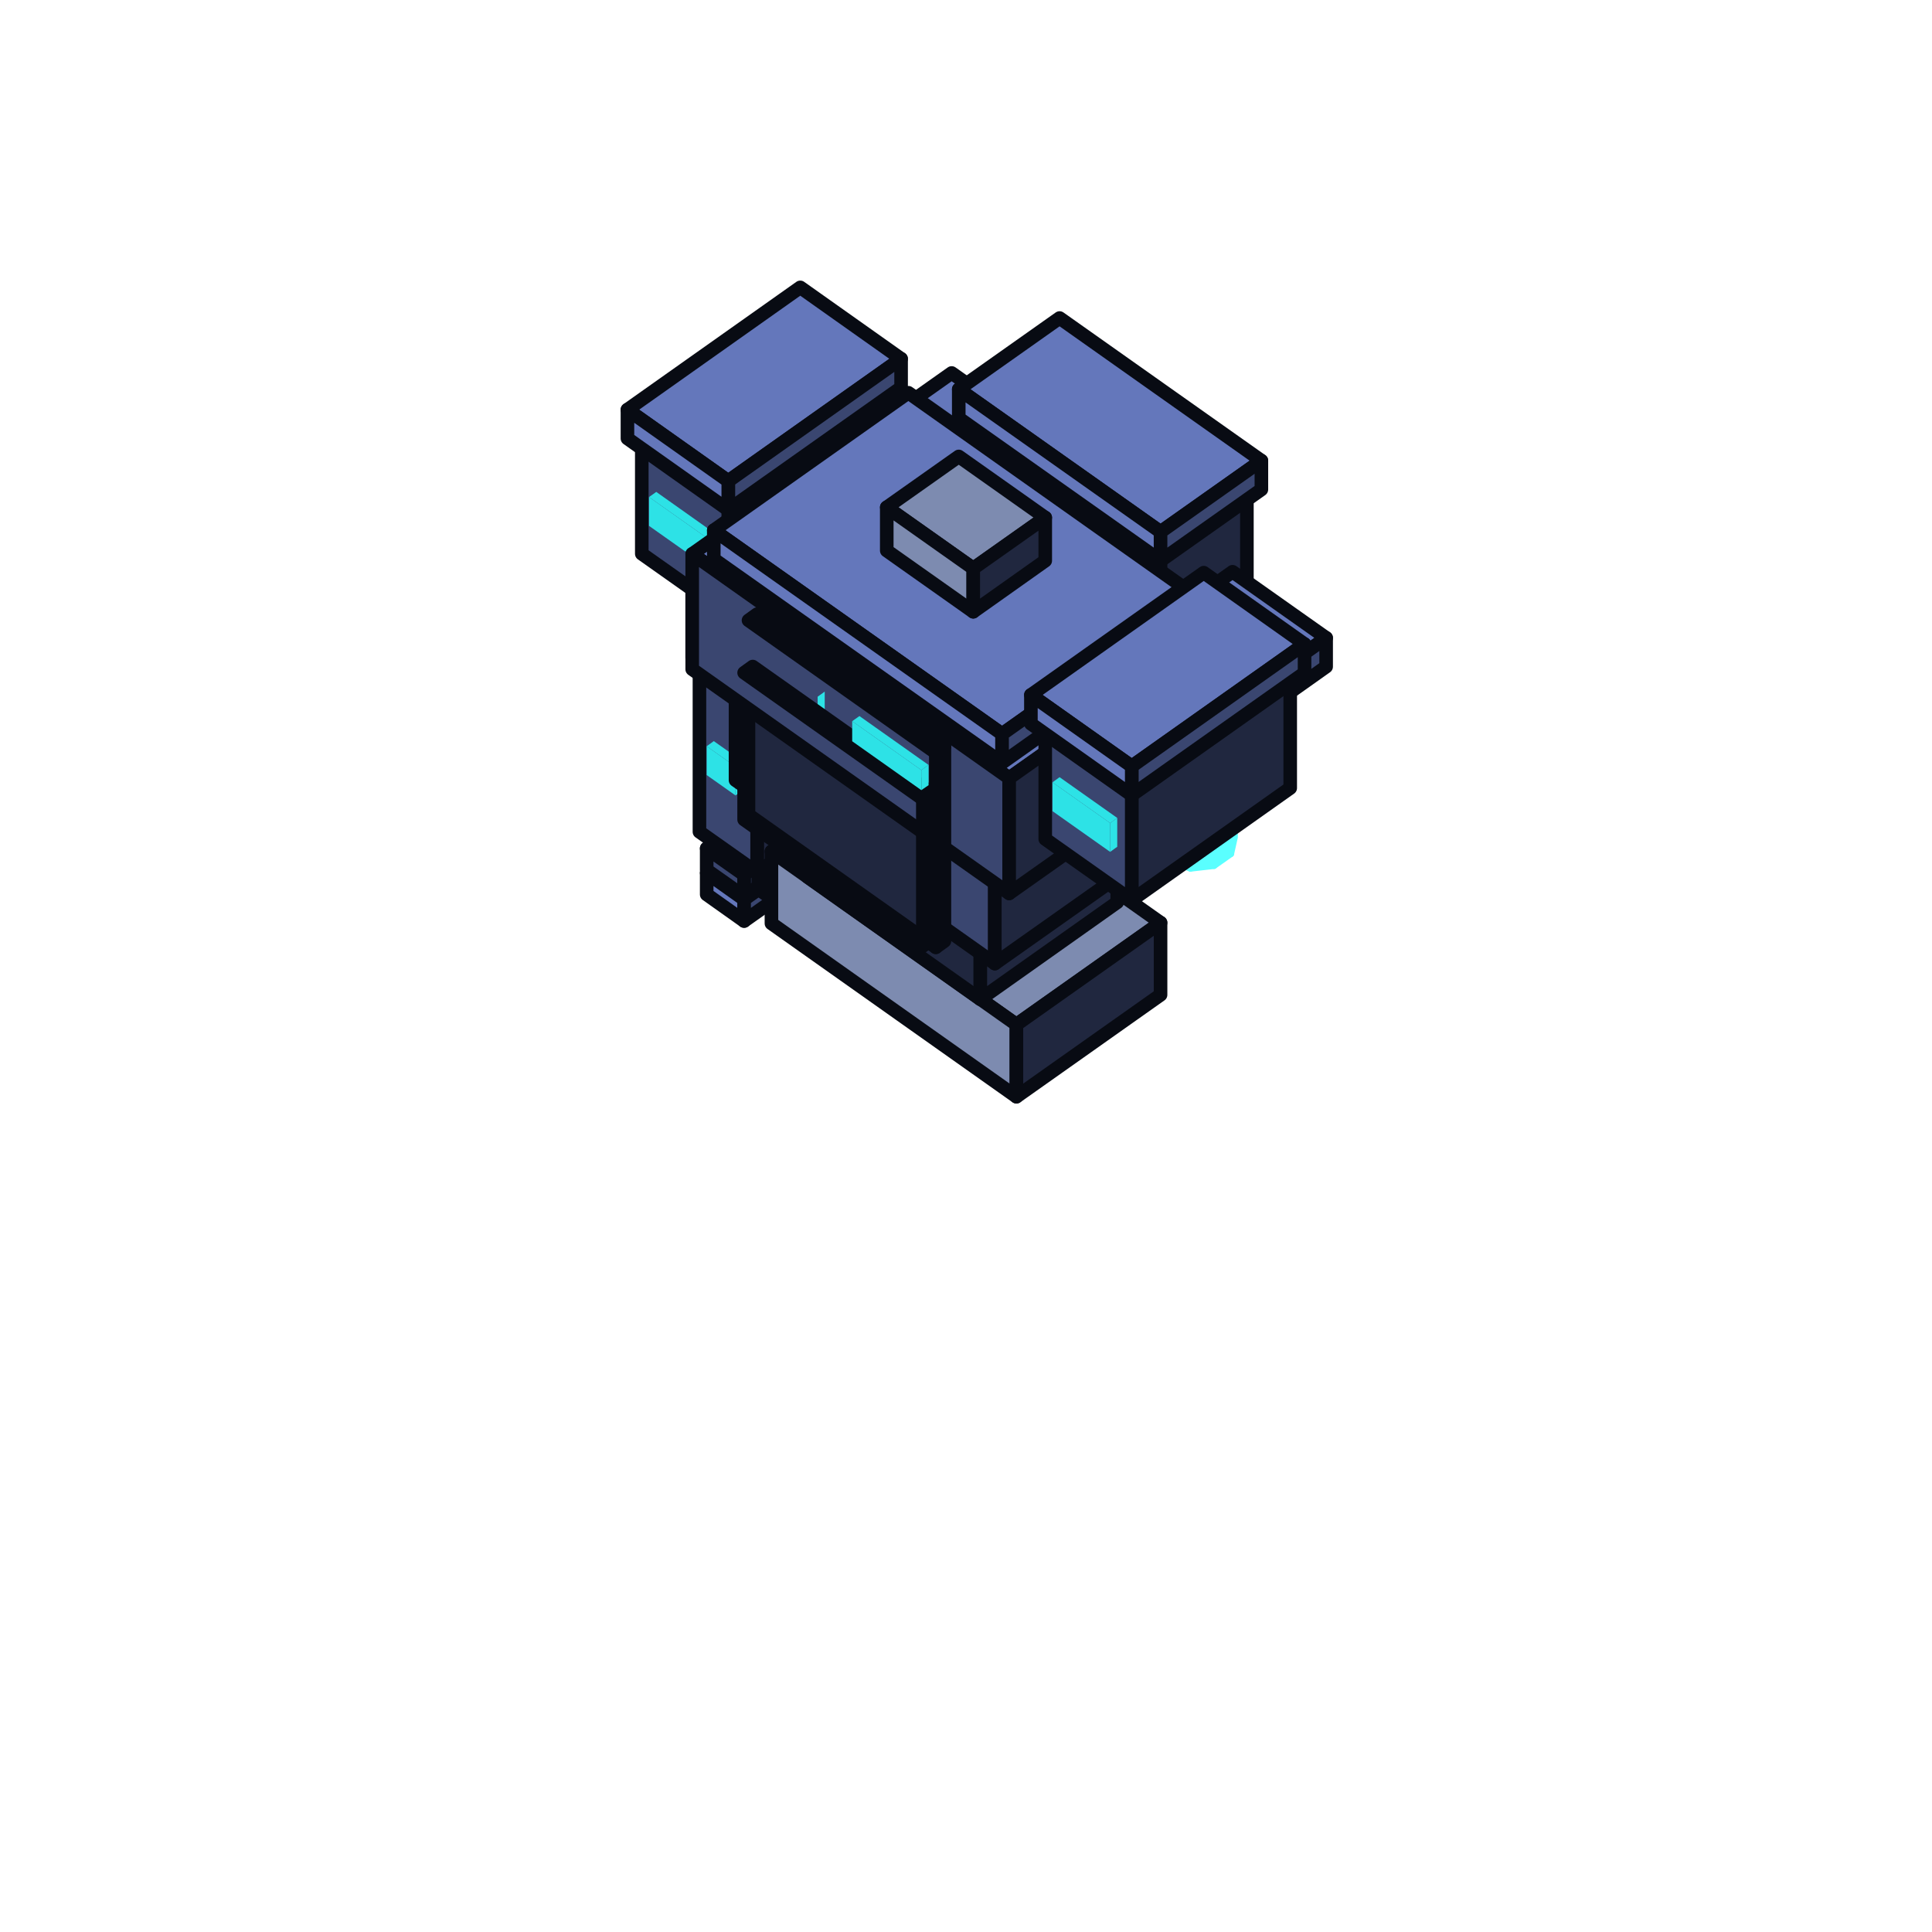
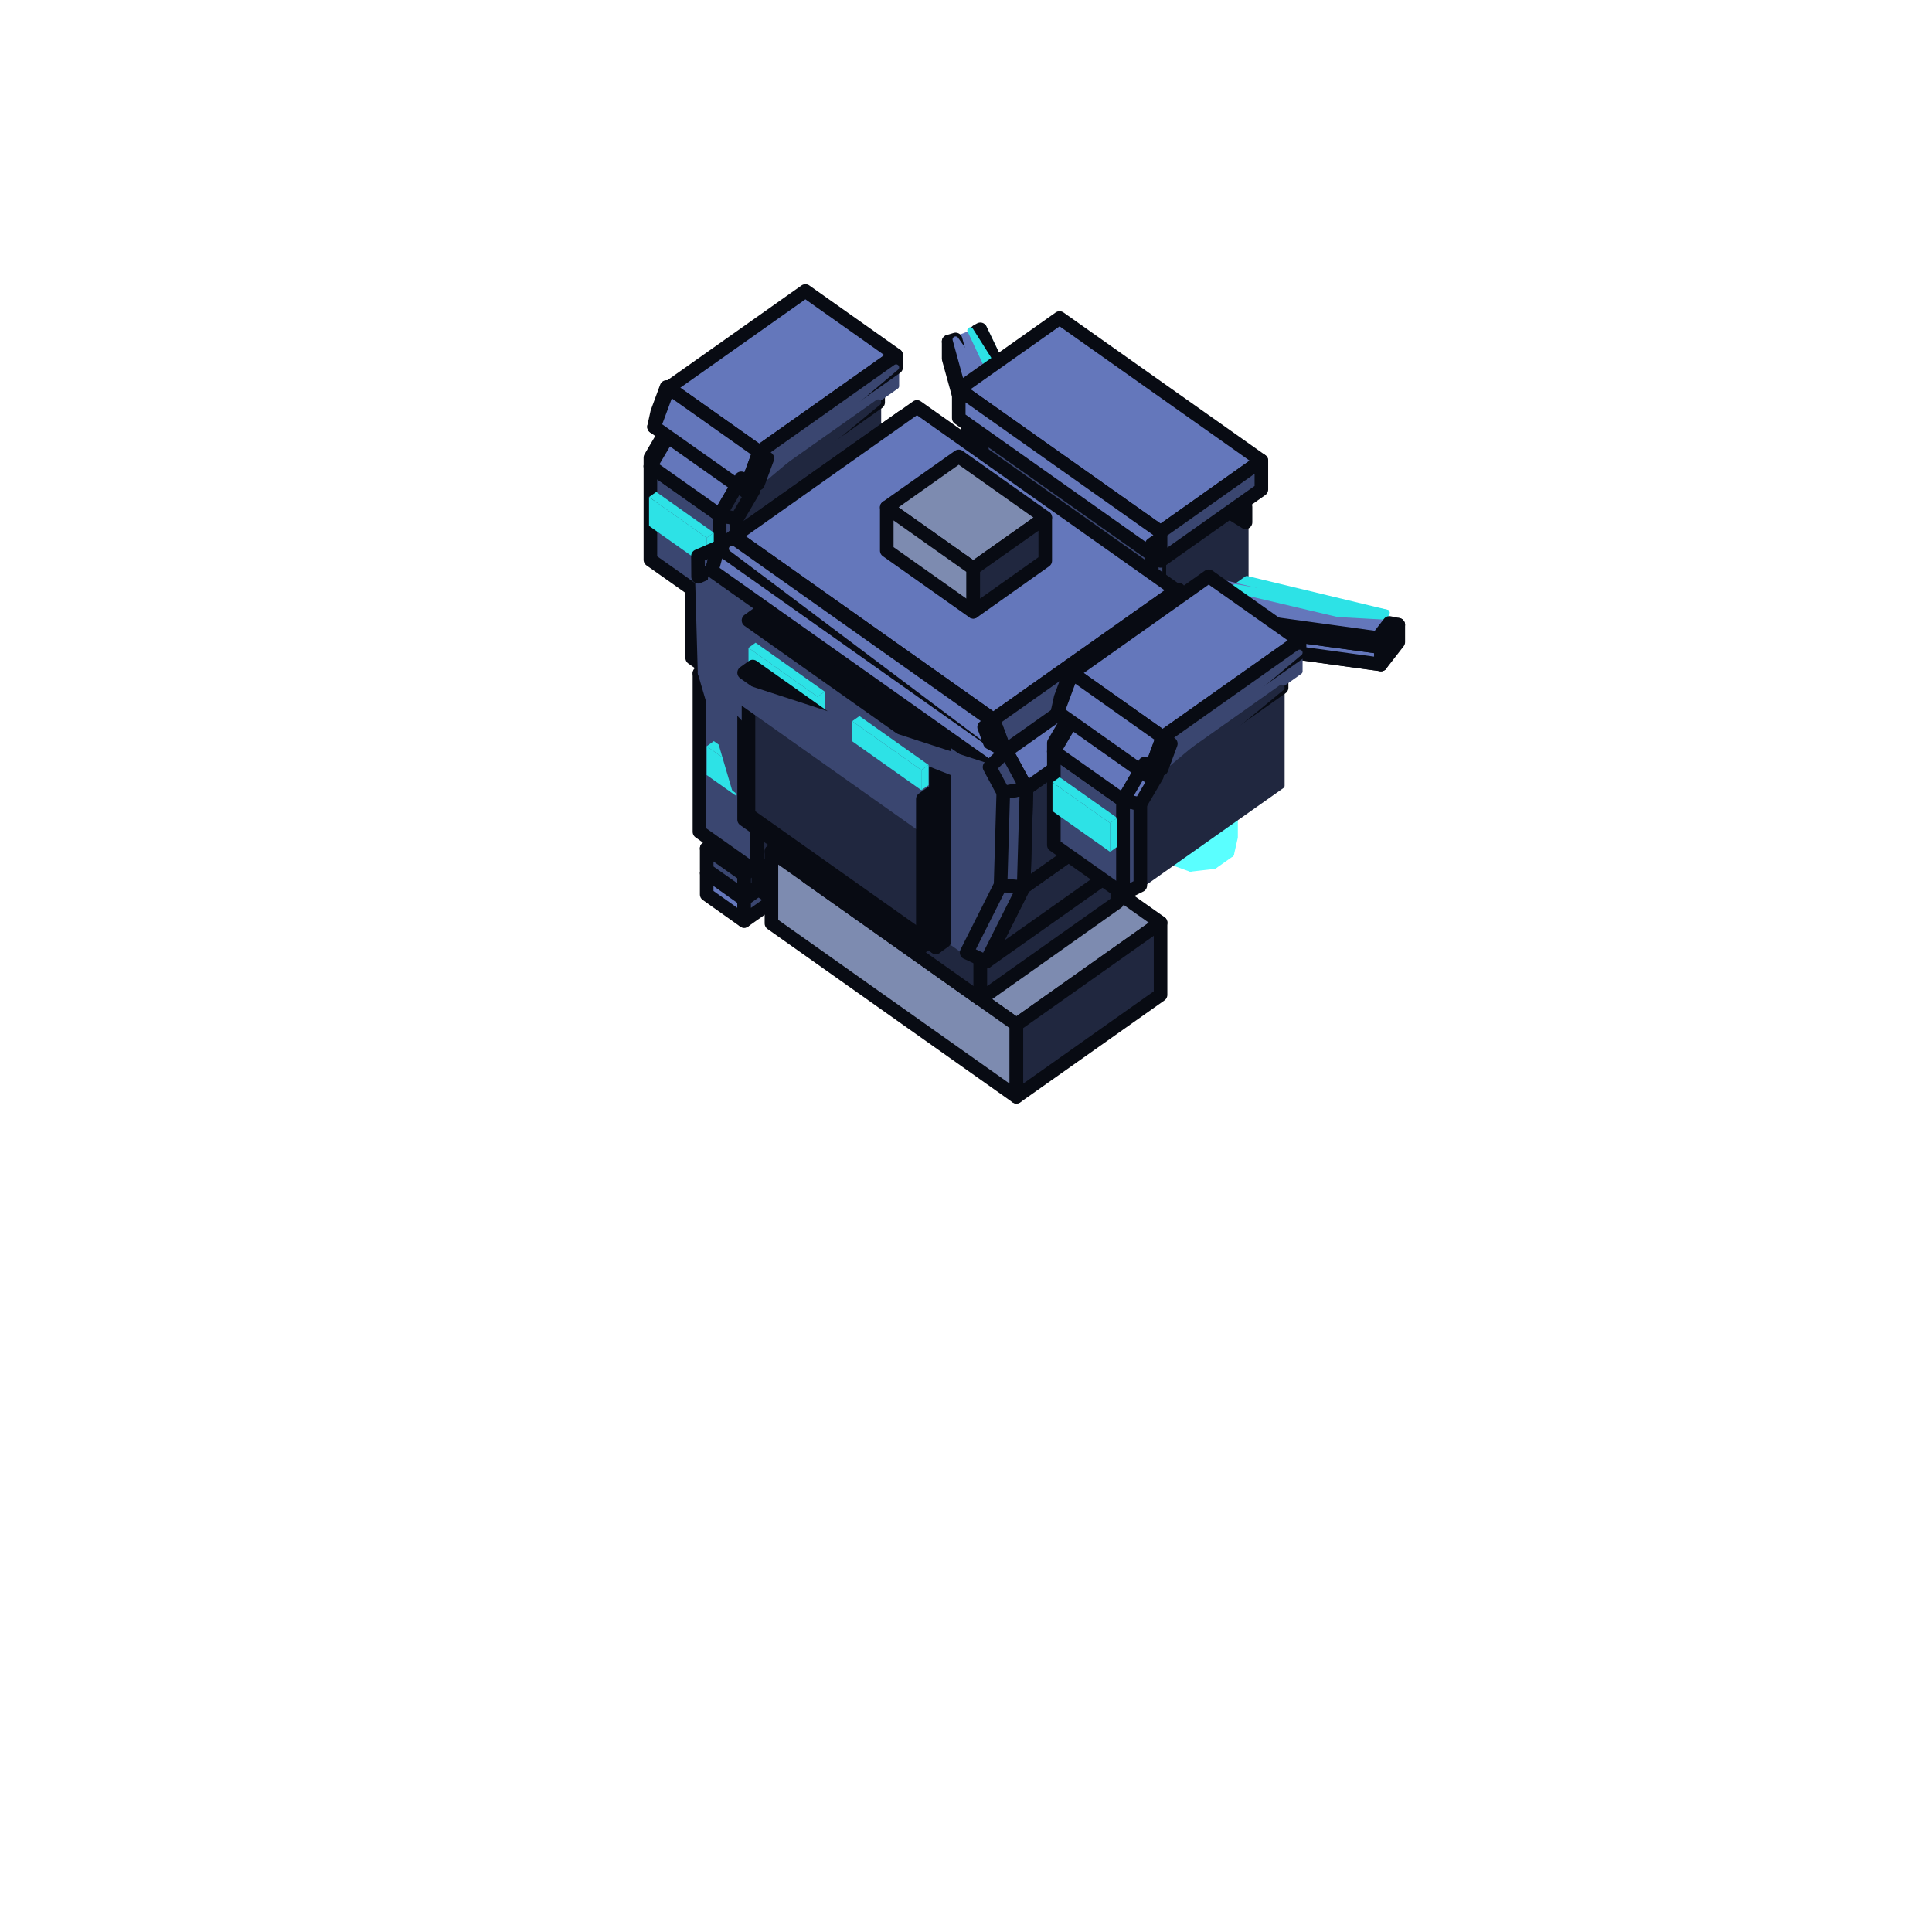
<svg xmlns="http://www.w3.org/2000/svg" viewBox="0 0 128 128" width="128" height="128" data-part-id="scout_body" data-type="body" data-direction="south">
  <g stroke="#080b13" stroke-width="0.9" stroke-linejoin="round">
    <path d="M51.4 59.99 L54.45 57.83 L54.45 53.82 L51.4 55.98 Z" fill="#20273f" />
    <path d="M48.54 57.97 L51.4 59.99 L51.4 55.98 L48.54 53.96 Z" fill="#20273f" />
    <path d="M51.59 51.8 L48.54 53.96 L51.4 55.98 L54.45 53.82 Z" fill="#3a4670" />
    <path d="M48.73 56.48 L46.82 57.83 L49.3 59.59 L51.21 58.24 Z" fill="#6477bb" />
    <path d="M46.82 59.26 L49.3 61.02 L49.3 59.59 L46.82 57.83 Z" fill="#6477bb" />
    <path d="M49.3 61.02 L51.21 59.67 L51.21 58.24 L49.3 59.59 Z" fill="#3a4670" />
    <path d="M48.73 54.86 L46.82 56.21 L49.3 57.96 L51.21 56.61 Z" fill="#6477bb" />
    <path d="M46.82 57.64 L49.3 59.39 L49.3 57.96 L46.82 56.21 Z" fill="#3a4670" />
    <path d="M51.3 59.65 L53.98 57.76 L53.98 55.76 L51.3 57.65 Z" fill="#20273f" />
    <path d="M49.3 59.39 L51.21 58.04 L51.21 56.61 L49.3 57.96 Z" fill="#20273f" />
    <path d="M52.93 55.02 L50.25 56.91 L51.3 57.65 L53.98 55.76 Z" fill="#6477bb" />
    <path d="M73.92 51.18 L74.17 50.07 L74.17 46.73 L73.92 47.84 Z" fill="#5affff" stroke="#5affff" stroke-width="0.4" />
    <path d="M50.25 58.91 L51.3 59.65 L51.3 57.65 L50.25 56.91 Z" fill="#3a4670" />
    <path d="M69.1 50.64 L69.82 51.64 L69.82 48.3 L69.1 47.3 Z" fill="#5affff" stroke="#5affff" stroke-width="0.4" />
    <path d="M69.82 48.3 L71.24 48.81 L72.8 48.63 L73.92 47.84 L74.17 46.73 L73.45 45.73 L72.04 45.22 L70.47 45.4 L69.35 46.19 L69.1 47.3 Z" fill="#5affff" stroke="#5affff" stroke-width="0.4" />
    <path d="M72.8 51.97 L73.92 51.18 L73.92 47.84 L72.8 48.63 Z" fill="#5affff" stroke="#5affff" stroke-width="0.4" />
    <path d="M69.82 51.64 L71.24 52.15 L71.24 48.81 L69.82 48.3 Z" fill="#5affff" stroke="#5affff" stroke-width="0.4" />
    <path d="M71.24 52.15 L72.8 51.97 L72.8 48.63 L71.24 48.81 Z" fill="#5affff" stroke="#5affff" stroke-width="0.4" />
    <path d="M67.99 42.51 L68.96 41.31 L70.66 40.62 L72.62 40.62 L74.31 41.31 L75.29 42.51 L75.29 43.89 L74.77 47.61 L73.93 48.64 L72.48 49.23 L70.8 49.23 L69.35 48.64 L68.51 47.61 L67.99 43.89 Z" fill="none" />
    <path d="M73.93 48.64 L74.77 47.61 L75.29 43.89 L74.31 45.09 Z" fill="#20273f" stroke="#20273f" stroke-width="0.4" />
    <path d="M68.51 47.61 L69.35 48.64 L68.96 45.09 L67.99 43.89 Z" fill="#7d8bb0" stroke="#7d8bb0" stroke-width="0.4" />
    <path d="M50.16 57.81 L55.89 53.76 L55.89 43.26 L50.16 47.31 Z" fill="#20273f" />
    <path d="M68.96 45.09 L70.66 45.78 L72.62 45.78 L74.31 45.09 L75.29 43.89 L75.29 42.51 L74.31 41.31 L72.62 40.62 L70.66 40.62 L68.96 41.31 L67.99 42.51 L67.99 43.89 Z" fill="#7d8bb0" stroke="#7d8bb0" stroke-width="0.4" />
    <path d="M46.34 55.11 L50.16 57.81 L50.16 47.31 L46.34 44.61 Z" fill="#3a4670" />
    <path d="M69.35 48.64 L70.8 49.23 L70.66 45.78 L68.96 45.09 Z" fill="#7d8bb0" stroke="#7d8bb0" stroke-width="0.4" />
    <path d="M72.48 49.23 L73.93 48.64 L74.31 45.09 L72.62 45.78 Z" fill="#20273f" stroke="#20273f" stroke-width="0.4" />
    <path d="M70.8 49.23 L72.48 49.23 L72.62 45.78 L70.66 45.78 Z" fill="#7d8bb0" stroke="#7d8bb0" stroke-width="0.4" />
    <path d="M46.82 51.35 L48.73 52.7 L48.73 50.79 L46.82 49.44 Z" fill="#2de2e6" stroke="none" />
    <path d="M81.56 56.58 L81.81 55.47 L81.81 52.13 L81.56 53.24 Z" fill="#5affff" stroke="#5affff" stroke-width="0.4" />
    <path d="M48.73 52.7 L49.2 52.36 L49.2 50.45 L48.73 50.79 Z" fill="#2de2e6" stroke="none" />
    <path d="M47.29 49.1 L46.82 49.44 L48.73 50.79 L49.2 50.45 Z" fill="#2de2e6" stroke="none" />
+     <path d="M68.3 28.23 L65.15 21.69 L64.29 21.89 Z" fill="#2de2e6" stroke="#2de2e6" stroke-width="0.4" />
    <path d="M76.74 56.04 L77.46 57.04 L77.46 53.7 L76.74 52.7 Z" fill="#5affff" stroke="#5affff" stroke-width="0.4" />
+     <path d="M68.4 29.62 L64.73 21.94 L63.31 22.49 Z" fill="#6477bb" stroke="#6477bb" stroke-width="0.4" />
    <path d="M52.07 40.56 L46.34 44.61 L50.16 47.31 L55.89 43.26 Z" fill="#6477bb" />
    <path d="M77.46 53.7 L78.87 54.21 L80.44 54.03 L81.56 53.24 L81.81 52.13 L81.09 51.13 L79.67 50.62 L78.11 50.8 L76.99 51.59 L76.74 52.7 Z" fill="#5affff" stroke="#5affff" stroke-width="0.4" />
    <path d="M80.44 57.37 L81.56 56.58 L81.56 53.24 L80.44 54.03 Z" fill="#5affff" stroke="#5affff" stroke-width="0.4" />
    <path d="M77.46 57.04 L78.87 57.55 L78.87 54.21 L77.46 53.7 Z" fill="#5affff" stroke="#5affff" stroke-width="0.4" />
    <path d="M78.87 57.55 L80.44 57.37 L80.44 54.03 L78.87 54.21 Z" fill="#5affff" stroke="#5affff" stroke-width="0.4" />
-     <path d="M63.14 26.75 L68.39 30.47 L68.39 29.51 L63.14 25.8 Z" fill="#2de2e6" stroke="none" />
-     <path d="M63.71 25.39 L63.14 25.8 L68.39 29.51 L68.96 29.11 Z" fill="#2de2e6" stroke="none" />
+     <path d="M68.87 29.98 L64.95 21.82 L64.73 21.94 L68.4 29.62 Z" fill="#6477bb" />
+     <path d="M64.29 22.27 L67.53 29.16 L67.53 28.77 L64.29 21.89 Z" fill="#2de2e6" stroke="none" />
+     <path d="M62.85 23.77 L65.53 33.49 L65.53 32.35 L62.85 22.63 Z" fill="#6477bb" />
+     <path d="M64.29 21.89 L67.53 28.77 L68.3 28.23 Z" fill="#2de2e6" stroke="#2de2e6" stroke-width="0.4" />
+     <path d="M62.85 22.63 L65.53 32.35 L65.78 31.48 L63.31 22.49 Z" fill="#6477bb" />
    <path d="M75.62 47.91 L76.6 46.71 L78.3 46.02 L80.25 46.02 L81.95 46.71 L82.92 47.91 L82.92 49.29 L82.4 53.01 L81.56 54.04 L80.11 54.63 L78.43 54.63 L76.98 54.04 L76.14 53.01 L75.62 49.29 Z" fill="none" />
    <path d="M81.56 54.04 L82.4 53.01 L82.92 49.29 L81.95 50.49 Z" fill="#20273f" stroke="#20273f" stroke-width="0.4" />
    <path d="M76.14 53.01 L76.98 54.04 L76.6 50.49 L75.62 49.29 Z" fill="#7d8bb0" stroke="#7d8bb0" stroke-width="0.4" />
    <path d="M76.6 50.49 L78.3 51.18 L80.25 51.18 L81.95 50.49 L82.92 49.29 L82.92 47.91 L81.95 46.71 L80.25 46.02 L78.3 46.02 L76.6 46.71 L75.62 47.91 L75.62 49.29 Z" fill="#7d8bb0" stroke="#7d8bb0" stroke-width="0.4" />
+     <path d="M63.31 22.49 L65.78 31.48 L68.4 29.62 Z" fill="#6477bb" stroke="#6477bb" stroke-width="0.4" />
    <path d="M49.68 46.29 L54.45 42.92 L54.45 34.33 L49.68 37.7 Z" fill="#20273f" />
    <path d="M76.98 54.04 L78.43 54.63 L78.3 51.18 L76.6 50.49 Z" fill="#7d8bb0" stroke="#7d8bb0" stroke-width="0.4" />
    <path d="M80.11 54.63 L81.56 54.04 L81.95 50.49 L80.25 51.18 Z" fill="#20273f" stroke="#20273f" stroke-width="0.4" />
-     <path d="M68.39 30.47 L68.96 30.06 L68.96 29.11 L68.39 29.51 Z" fill="#2de2e6" stroke="none" />
-     <path d="M63.05 24.71 L59.23 27.41 L65.43 31.8 L69.25 29.1 Z" fill="#6477bb" />
    <path d="M45.86 43.59 L49.68 46.29 L49.68 37.7 L45.86 35.0 Z" fill="#7d8bb0" />
    <path d="M78.43 54.63 L80.11 54.63 L80.25 51.18 L78.3 51.18 Z" fill="#7d8bb0" stroke="#7d8bb0" stroke-width="0.4" />
-     <path d="M59.23 29.32 L65.43 33.71 L65.43 31.8 L59.23 27.41 Z" fill="#6477bb" />
+     <path d="M67.53 29.16 L68.3 28.62 L68.3 28.23 L67.53 28.77 Z" fill="#2de2e6" stroke="none" />
    <path d="M60.66 49.66 L51.11 56.41 L67.34 67.88 L76.89 61.13 Z" fill="#7d8bb0" />
    <path d="M50.64 31.63 L45.86 35.0 L49.68 37.7 L54.45 34.33 Z" fill="#7d8bb0" />
-     <path d="M65.43 33.71 L69.25 31.01 L69.25 29.1 L65.43 31.8 Z" fill="#3a4670" />
+     <path d="M65.53 33.49 L68.87 31.13 L68.87 29.98 L65.53 32.35 Z" fill="#3a4670" />
    <path d="M73.55 39.38 L79.27 43.43 L79.27 33.88 L73.55 29.83 Z" fill="#2de2e6" stroke="none" />
+     <path d="M65.53 32.35 L68.87 29.98 L68.4 29.62 L65.78 31.48 Z" fill="#6477bb" />
    <path d="M51.11 61.18 L67.34 72.66 L67.34 67.88 L51.11 56.41 Z" fill="#7d8bb0" />
    <path d="M79.27 43.43 L79.85 43.02 L79.85 33.48 L79.27 33.88 Z" fill="#2de2e6" stroke="none" />
+     <path d="M77.46 52.51 L81.63 48.42 L82.52 42.0 Z" fill="#20273f" stroke="#20273f" stroke-width="0.4" />
+     <path d="M48.82 39.76 L58.18 33.15 L58.18 26.66 Z" fill="#20273f" stroke="#20273f" stroke-width="0.4" />
    <path d="M74.12 29.43 L73.55 29.83 L79.27 33.88 L79.85 33.48 Z" fill="#2de2e6" stroke="none" />
    <path d="M67.34 72.66 L76.89 65.91 L76.89 61.13 L67.34 67.88 Z" fill="#20273f" />
    <path d="M62.57 45.96 L53.5 52.37 L64.95 60.47 L74.02 54.06 Z" fill="#3a4670" />
-     <path d="M64.48 44.89 L76.89 53.66 L76.89 36.48 L64.48 27.7 Z" fill="#3a4670" />
+     <path d="M76.31 53.26 L76.31 36.07 L65.05 28.11 L65.05 45.29 Z" fill="#3a4670" />
    <path d="M53.5 58.1 L64.95 66.2 L64.95 60.47 L53.5 52.37 Z" fill="#20273f" />
-     <path d="M48.25 40.74 L58.75 33.31 L58.75 25.68 L48.25 33.1 Z" fill="#20273f" />
-     <path d="M53.02 21.63 L42.52 29.05 L48.25 33.1 L58.75 25.68 Z" fill="#6477bb" />
+     <path d="M49.11 31.69 L58.18 25.27 L53.59 22.03 L44.53 28.45 Z" fill="#6477bb" />
+     <path d="M82.52 42.0 L82.52 34.6 L77.46 52.51 Z" fill="#20273f" stroke="#20273f" stroke-width="0.4" />
    <path d="M64.95 66.2 L74.02 59.78 L74.02 54.06 L64.95 60.47 Z" fill="#20273f" />
-     <path d="M42.52 36.69 L48.25 40.74 L48.25 33.1 L42.52 29.05 Z" fill="#3a4670" />
-     <path d="M76.89 53.66 L82.61 49.61 L82.61 32.43 L76.89 36.48 Z" fill="#20273f" />
-     <path d="M53.02 19.04 L41.57 27.14 L48.25 31.87 L59.7 23.77 Z" fill="#6477bb" />
+     <path d="M47.68 40.33 L47.68 34.13 L43.09 30.89 L43.09 37.09 Z" fill="#3a4670" />
+     <path d="M50.3 29.94 L59.37 23.53 L53.36 19.28 L44.29 25.69 Z" fill="#6477bb" />
+     <path d="M43.09 30.89 L44.53 28.45 L44.19 28.45 L43.09 30.32 Z" fill="#6477bb" />
+     <path d="M48.82 34.37 L48.82 39.76 L58.18 26.66 Z" fill="#20273f" stroke="#20273f" stroke-width="0.4" />
+     <path d="M43.33 28.28 L44.29 25.69 L44.16 25.64 L43.54 27.32 Z" fill="#6477bb" />
+     <path d="M49.92 32.5 L58.18 26.66 L58.18 25.27 L49.11 31.69 Z" fill="#6477bb" />
+     <path d="M50.22 32.05 L59.37 25.58 L59.37 24.34 Z" fill="#3a4670" stroke="#3a4670" stroke-width="0.4" />
    <path d="M43.0 34.84 L46.82 37.54 L46.82 35.63 L43.0 32.93 Z" fill="#2de2e6" stroke="none" />
    <path d="M43.48 32.59 L43.0 32.93 L46.82 35.63 L47.29 35.29 Z" fill="#2de2e6" stroke="none" />
+     <path d="M82.52 34.6 L81.37 33.88 L77.46 52.51 Z" fill="#20273f" stroke="#20273f" stroke-width="0.4" />
+     <path d="M48.82 39.76 L48.82 34.37 L47.68 34.13 L47.68 40.33 Z" fill="#3a4670" />
+     <path d="M58.18 26.66 L49.92 32.5 L48.82 34.37 Z" fill="#20273f" stroke="#20273f" stroke-width="0.4" />
    <path d="M46.82 37.54 L47.29 37.2 L47.29 35.29 L46.82 35.63 Z" fill="#2de2e6" stroke="none" />
-     <path d="M70.2 23.65 L64.48 27.7 L76.89 36.48 L82.61 32.43 Z" fill="#6477bb" />
-     <path d="M61.14 36.24 L48.73 45.01 L65.91 57.16 L78.32 48.39 Z" fill="#6477bb" />
-     <path d="M48.25 33.78 L59.7 25.68 L59.7 23.77 L48.25 31.87 Z" fill="#3a4670" />
+     <path d="M50.84 30.37 L59.37 24.34 L59.37 23.53 L50.3 29.94 Z" fill="#6477bb" />
+     <path d="M77.46 52.51 L77.46 36.65 L76.31 36.07 L76.31 53.26 Z" fill="#3a4670" />
+     <path d="M47.68 34.13 L49.11 31.69 L44.53 28.45 L43.09 30.89 Z" fill="#6477bb" />
+     <path d="M46.43 44.59 L48.68 52.25 L64.04 63.11 Z" fill="#3a4670" stroke="#3a4670" stroke-width="0.4" />
+     <path d="M76.31 36.07 L81.09 32.7 L69.82 24.73 L65.05 28.11 Z" fill="#6477bb" />
+     <path d="M49.35 32.53 L50.3 29.94 L44.29 25.69 L43.33 28.28 Z" fill="#6477bb" />
+     <path d="M59.37 24.34 L50.84 30.37 L50.22 32.05 Z" fill="#3a4670" stroke="#3a4670" stroke-width="0.4" />
+     <path d="M81.37 33.88 L77.46 36.65 L77.46 52.51 Z" fill="#20273f" stroke="#20273f" stroke-width="0.4" />
    <path d="M70.2 21.07 L63.52 25.79 L76.89 35.24 L83.57 30.52 Z" fill="#6477bb" />
-     <path d="M81.76 39.92 L87.01 43.63 L87.01 42.67 L81.76 38.96 Z" fill="#2de2e6" stroke="none" />
-     <path d="M82.33 38.56 L81.76 38.96 L87.01 42.67 L87.58 42.27 Z" fill="#2de2e6" stroke="none" />
-     <path d="M41.57 29.05 L48.25 33.78 L48.25 31.87 L41.57 27.14 Z" fill="#6477bb" />
-     <path d="M48.73 51.69 L65.91 63.84 L65.91 57.16 L48.73 45.01 Z" fill="#3a4670" />
+     <path d="M91.87 40.59 L82.61 38.36 L81.85 38.9 Z" fill="#2de2e6" stroke="#2de2e6" stroke-width="0.4" />
+     <path d="M48.82 34.37 L49.92 32.5 L49.11 31.69 L47.68 34.13 Z" fill="#20273f" />
+     <path d="M92.05 41.27 L81.2 38.66 L78.57 40.52 Z" fill="#6477bb" stroke="#6477bb" stroke-width="0.4" />
+     <path d="M81.37 33.88 L82.52 34.6 L82.52 33.59 L81.09 32.7 Z" fill="#20273f" />
+     <path d="M47.16 37.81 L46.25 38.21 L46.43 44.59 Z" fill="#3a4670" stroke="#3a4670" stroke-width="0.4" />
+     <path d="M78.57 42.24 L91.28 43.99 L91.49 44.02 L77.75 42.13 Z" fill="#6477bb" />
+     <path d="M81.85 39.28 L91.59 41.58 L91.59 41.19 L81.85 38.9 Z" fill="#2de2e6" stroke="none" />
+     <path d="M81.85 38.9 L91.59 41.19 L91.87 40.59 Z" fill="#2de2e6" stroke="#2de2e6" stroke-width="0.4" />
+     <path d="M77.75 42.13 L91.49 44.02 L91.49 42.88 L77.75 40.99 Z" fill="#6477bb" />
+     <path d="M91.49 44.02 L92.64 42.54 L92.64 41.39 L91.49 42.88 Z" fill="#3a4670" />
+     <path d="M50.22 32.05 L50.84 30.37 L50.3 29.94 L49.35 32.53 Z" fill="#3a4670" />
+     <path d="M78.57 40.52 L91.28 42.27 L92.05 41.27 Z" fill="#6477bb" stroke="#6477bb" stroke-width="0.4" />
+     <path d="M91.59 41.58 L91.87 40.97 L91.87 40.59 L91.59 41.19 Z" fill="#2de2e6" stroke="none" />
+     <path d="M77.75 40.99 L91.49 42.88 L91.28 42.27 L78.57 40.52 Z" fill="#6477bb" />
    <path d="M63.52 27.7 L76.89 37.15 L76.89 35.24 L63.52 25.79 Z" fill="#6477bb" />
-     <path d="M87.01 43.63 L87.58 43.22 L87.58 42.27 L87.01 42.67 Z" fill="#2de2e6" stroke="none" />
-     <path d="M81.66 37.88 L77.84 40.58 L84.05 44.96 L87.86 42.26 Z" fill="#6477bb" />
-     <path d="M77.84 42.48 L84.05 46.87 L84.05 44.96 L77.84 40.58 Z" fill="#6477bb" />
-     <path d="M65.91 63.84 L78.32 55.07 L78.32 48.39 L65.91 57.16 Z" fill="#20273f" />
-     <path d="M84.05 46.87 L87.86 44.17 L87.86 42.26 L84.05 44.96 Z" fill="#3a4670" />
+     <path d="M91.49 42.88 L92.64 41.39 L92.05 41.27 L91.28 42.27 Z" fill="#6477bb" />
+     <path d="M47.58 36.26 L46.24 36.84 L46.25 38.21 L47.16 37.81 Z" fill="#3a4670" />
+     <path d="M77.46 36.65 L81.37 33.88 L81.09 32.7 L76.31 36.07 Z" fill="#6477bb" />
+     <path d="M77.56 55.07 L80.04 50.14 L67.82 58.78 L65.34 63.71 Z" fill="#20273f" />
+     <path d="M48.63 35.53 L47.87 36.52 L48.1 36.85 L48.49 36.35 Z" fill="#6477bb" />
    <path d="M76.89 37.15 L83.57 32.43 L83.57 30.52 L76.89 35.24 Z" fill="#3a4670" />
    <path d="M49.3 54.3 L61.14 62.67 L61.14 52.94 L49.3 44.57 Z" fill="#20273f" />
-     <path d="M59.7 26.91 L45.86 36.7 L66.86 51.55 L80.71 41.76 Z" fill="#6477bb" />
+     <path d="M46.43 44.59 L64.04 63.11 L66.29 58.64 Z" fill="#3a4670" stroke="#3a4670" stroke-width="0.4" />
    <path d="M49.59 53.98 L62.0 62.76 L62.0 49.87 L49.59 41.1 Z" fill="#20273f" />
+     <path d="M78.89 41.12 L59.8 27.62 L47.58 36.26 L66.67 49.76 Z" fill="#6477bb" />
+     <path d="M46.43 44.59 L65.56 50.82 L47.16 37.81 Z" fill="#3a4670" stroke="#3a4670" stroke-width="0.4" />
    <path d="M49.59 44.25 L54.17 47.49 L54.17 46.16 L49.59 42.92 Z" fill="#2de2e6" stroke="none" />
-     <path d="M60.18 26.02 L47.29 35.13 L66.39 48.63 L79.27 39.52 Z" fill="#6477bb" />
+     <path d="M77.94 39.11 L60.75 26.96 L48.63 35.53 L65.81 47.68 Z" fill="#6477bb" />
    <path d="M50.06 42.58 L49.59 42.92 L54.17 46.16 L54.64 45.82 Z" fill="#2de2e6" stroke="none" />
-     <path d="M45.86 44.34 L66.86 59.19 L66.86 51.55 L45.86 36.7 Z" fill="#3a4670" />
+     <path d="M80.22 42.79 L79.31 41.1 L78.89 41.12 L80.23 43.59 Z" fill="#20273f" />
+     <path d="M78.46 40.09 L78.08 39.06 L77.94 39.11 L78.7 41.18 Z" fill="#3a4670" />
    <path d="M54.17 47.49 L54.64 47.16 L54.64 45.82 L54.17 46.16 Z" fill="#2de2e6" stroke="none" />
    <path d="M49.87 44.16 L49.3 44.57 L61.14 52.94 L61.71 52.53 Z" fill="#3a4670" />
    <path d="M63.52 30.24 L58.75 33.61 L64.48 37.66 L69.25 34.29 Z" fill="#7d8bb0" />
+     <path d="M48.49 36.35 L48.1 36.85 L65.58 49.2 Z" fill="#6477bb" stroke="#6477bb" stroke-width="0.4" />
+     <path d="M46.43 44.59 L66.29 58.64 L66.47 52.51 Z" fill="#3a4670" stroke="#3a4670" stroke-width="0.4" />
+     <path d="M65.34 63.71 L67.82 58.78 L66.29 58.64 L64.04 63.11 Z" fill="#3a4670" />
    <path d="M61.14 62.67 L61.71 62.27 L61.71 52.53 L61.14 52.94 Z" fill="#20273f" />
    <path d="M58.75 36.48 L64.48 40.53 L64.48 37.66 L58.75 33.61 Z" fill="#7d8bb0" />
    <path d="M64.48 40.53 L69.25 37.15 L69.25 34.29 L64.48 37.66 Z" fill="#20273f" />
    <path d="M62.0 62.76 L62.57 62.35 L62.57 49.47 L62.0 49.87 Z" fill="#20273f" />
    <path d="M50.16 40.69 L49.59 41.1 L62.0 49.87 L62.57 49.47 Z" fill="#3a4670" />
-     <path d="M66.86 59.19 L80.71 49.4 L80.71 41.76 L66.86 51.55 Z" fill="#20273f" />
-     <path d="M47.29 37.04 L66.39 50.54 L66.39 48.63 L47.29 35.13 Z" fill="#6477bb" />
+     <path d="M80.04 50.14 L80.23 43.59 L68.01 52.23 L67.82 58.78 Z" fill="#20273f" />
+     <path d="M66.67 49.76 L47.58 36.26 L47.16 37.81 L65.56 50.82 Z" fill="#6477bb" />
+     <path d="M46.43 44.59 L66.47 52.51 L65.56 50.82 Z" fill="#3a4670" stroke="#3a4670" stroke-width="0.4" />
+     <path d="M65.81 47.68 L48.63 35.53 L48.49 36.35 L65.2 48.17 Z" fill="#6477bb" />
    <path d="M56.46 49.11 L61.04 52.35 L61.04 51.02 L56.46 47.78 Z" fill="#2de2e6" stroke="none" />
    <path d="M56.94 47.44 L56.46 47.78 L61.04 51.02 L61.52 50.68 Z" fill="#2de2e6" stroke="none" />
-     <path d="M66.39 50.54 L79.27 41.42 L79.27 39.52 L66.39 48.63 Z" fill="#3a4670" />
+     <path d="M80.23 43.59 L78.89 41.12 L66.67 49.76 L68.01 52.23 Z" fill="#6477bb" />
+     <path d="M78.7 41.18 L77.94 39.11 L65.81 47.68 L66.58 49.75 Z" fill="#3a4670" />
+     <path d="M65.58 49.2 L65.2 48.17 L48.49 36.35 Z" fill="#6477bb" stroke="#6477bb" stroke-width="0.4" />
    <path d="M61.04 52.35 L61.52 52.02 L61.52 50.68 L61.04 51.02 Z" fill="#2de2e6" stroke="none" />
-     <path d="M74.98 59.64 L85.48 52.21 L85.48 44.58 L74.98 52.0 Z" fill="#20273f" />
-     <path d="M79.75 40.53 L69.25 47.95 L74.98 52.0 L85.48 44.58 Z" fill="#6477bb" />
-     <path d="M69.25 55.59 L74.98 59.64 L74.98 52.0 L69.25 47.95 Z" fill="#3a4670" />
-     <path d="M79.75 37.94 L68.3 46.04 L74.98 50.77 L86.43 42.67 Z" fill="#6477bb" />
+     <path d="M75.55 58.66 L84.91 52.05 L84.91 45.56 Z" fill="#20273f" stroke="#20273f" stroke-width="0.4" />
+     <path d="M67.82 58.78 L68.01 52.23 L66.47 52.51 L66.29 58.64 Z" fill="#3a4670" />
+     <path d="M75.84 50.59 L84.91 44.17 L80.32 40.93 L71.25 47.35 Z" fill="#6477bb" />
+     <path d="M74.41 59.23 L74.41 53.03 L69.82 49.79 L69.82 55.99 Z" fill="#3a4670" />
+     <path d="M77.03 48.84 L86.1 42.43 L80.08 38.18 L71.02 44.59 Z" fill="#6477bb" />
+     <path d="M69.82 49.79 L71.25 47.35 L70.92 47.35 L69.82 49.22 Z" fill="#6477bb" />
+     <path d="M75.55 53.27 L75.55 58.66 L84.91 45.56 Z" fill="#20273f" stroke="#20273f" stroke-width="0.4" />
+     <path d="M70.06 47.18 L71.02 44.59 L70.89 44.54 L70.27 46.22 Z" fill="#6477bb" />
+     <path d="M68.01 52.23 L66.67 49.76 L65.56 50.82 L66.47 52.51 Z" fill="#3a4670" />
+     <path d="M66.58 49.75 L65.81 47.68 L65.2 48.17 L65.58 49.2 Z" fill="#6477bb" />
+     <path d="M76.65 51.4 L84.91 45.56 L84.91 44.17 L75.84 50.59 Z" fill="#6477bb" />
+     <path d="M76.95 50.95 L86.1 44.48 L86.1 43.24 Z" fill="#3a4670" stroke="#3a4670" stroke-width="0.4" />
    <path d="M69.73 53.74 L73.55 56.44 L73.55 54.53 L69.73 51.83 Z" fill="#2de2e6" stroke="none" />
    <path d="M70.2 51.49 L69.73 51.83 L73.55 54.53 L74.02 54.19 Z" fill="#2de2e6" stroke="none" />
+     <path d="M75.55 58.66 L75.55 53.27 L74.41 53.03 L74.41 59.23 Z" fill="#3a4670" />
+     <path d="M84.91 45.56 L76.65 51.4 L75.55 53.27 Z" fill="#20273f" stroke="#20273f" stroke-width="0.4" />
    <path d="M73.55 56.44 L74.02 56.1 L74.02 54.19 L73.55 54.53 Z" fill="#2de2e6" stroke="none" />
-     <path d="M74.98 52.68 L86.43 44.58 L86.43 42.67 L74.98 50.77 Z" fill="#3a4670" />
-     <path d="M68.3 47.95 L74.98 52.68 L74.98 50.77 L68.3 46.04 Z" fill="#6477bb" />
+     <path d="M77.57 49.27 L86.1 43.24 L86.1 42.43 L77.03 48.84 Z" fill="#6477bb" />
+     <path d="M74.41 53.03 L75.84 50.59 L71.25 47.35 L69.82 49.79 Z" fill="#6477bb" />
+     <path d="M76.08 51.43 L77.03 48.84 L71.02 44.59 L70.06 47.18 Z" fill="#6477bb" />
+     <path d="M86.1 43.24 L77.57 49.27 L76.95 50.95 Z" fill="#3a4670" stroke="#3a4670" stroke-width="0.4" />
+     <path d="M75.55 53.27 L76.65 51.4 L75.84 50.59 L74.41 53.03 Z" fill="#6477bb" />
+     <path d="M76.95 50.95 L77.57 49.27 L77.03 48.84 L76.08 51.43 Z" fill="#3a4670" />
  </g>
</svg>
